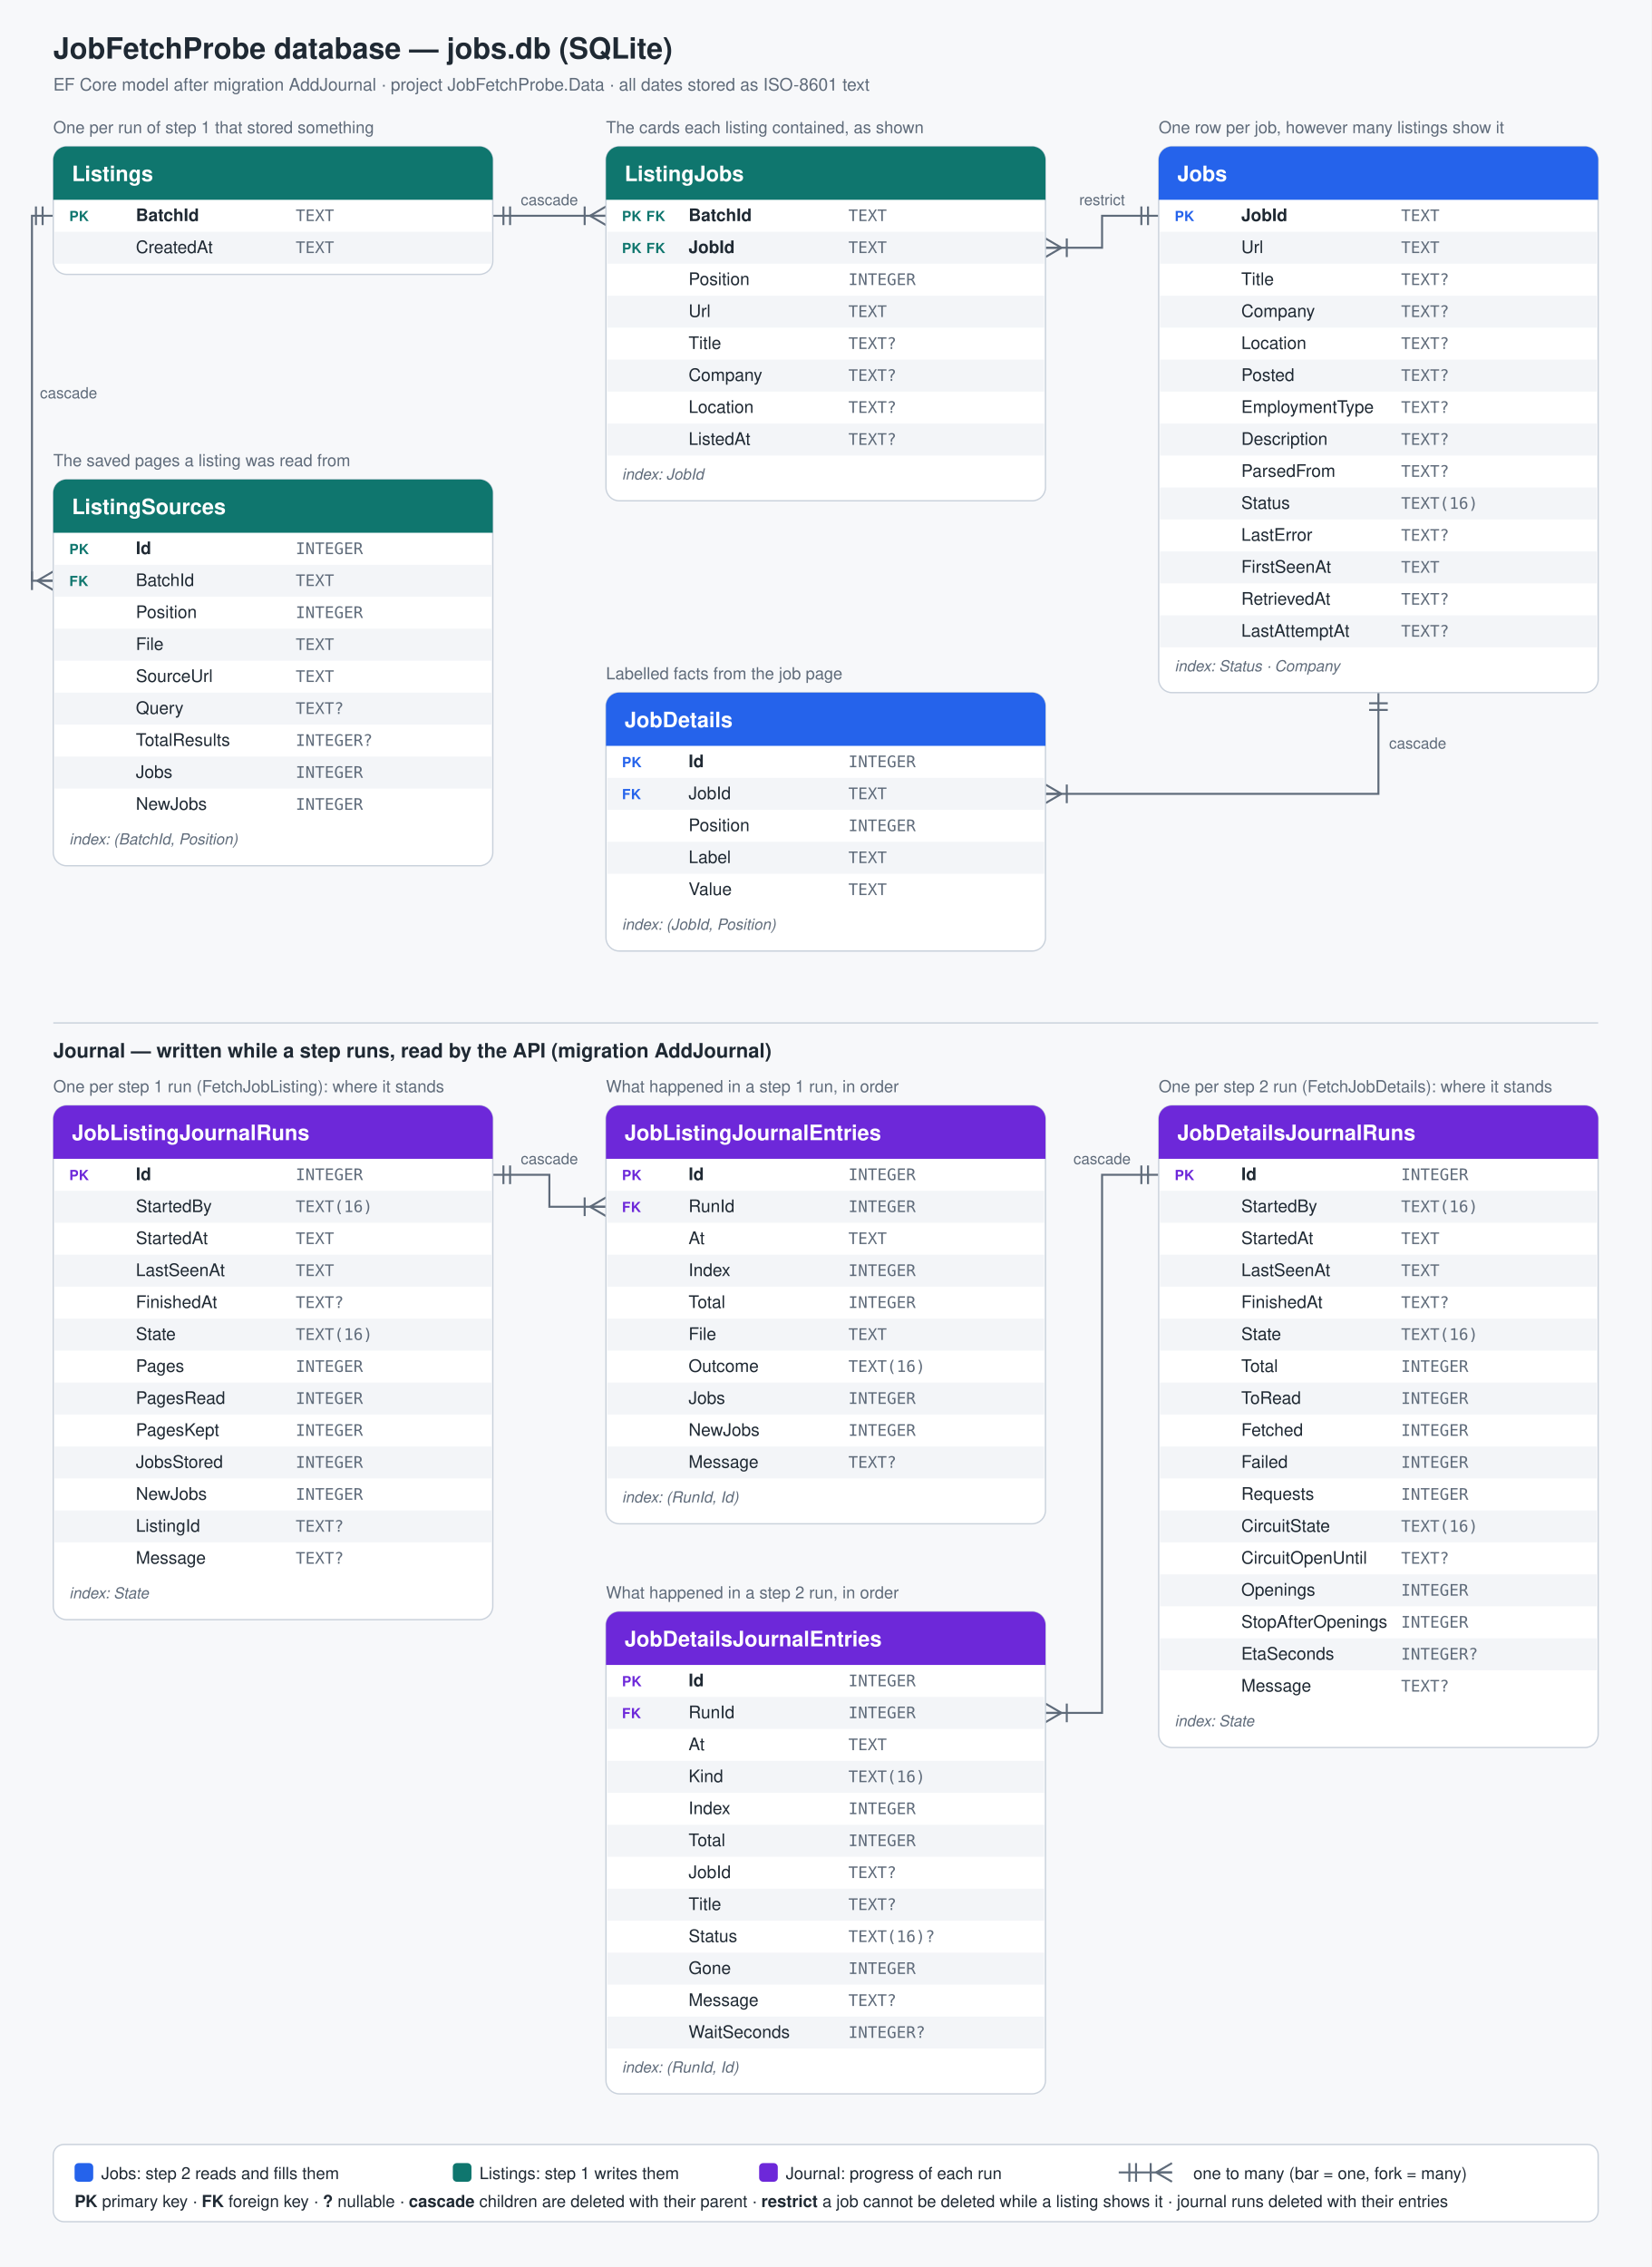
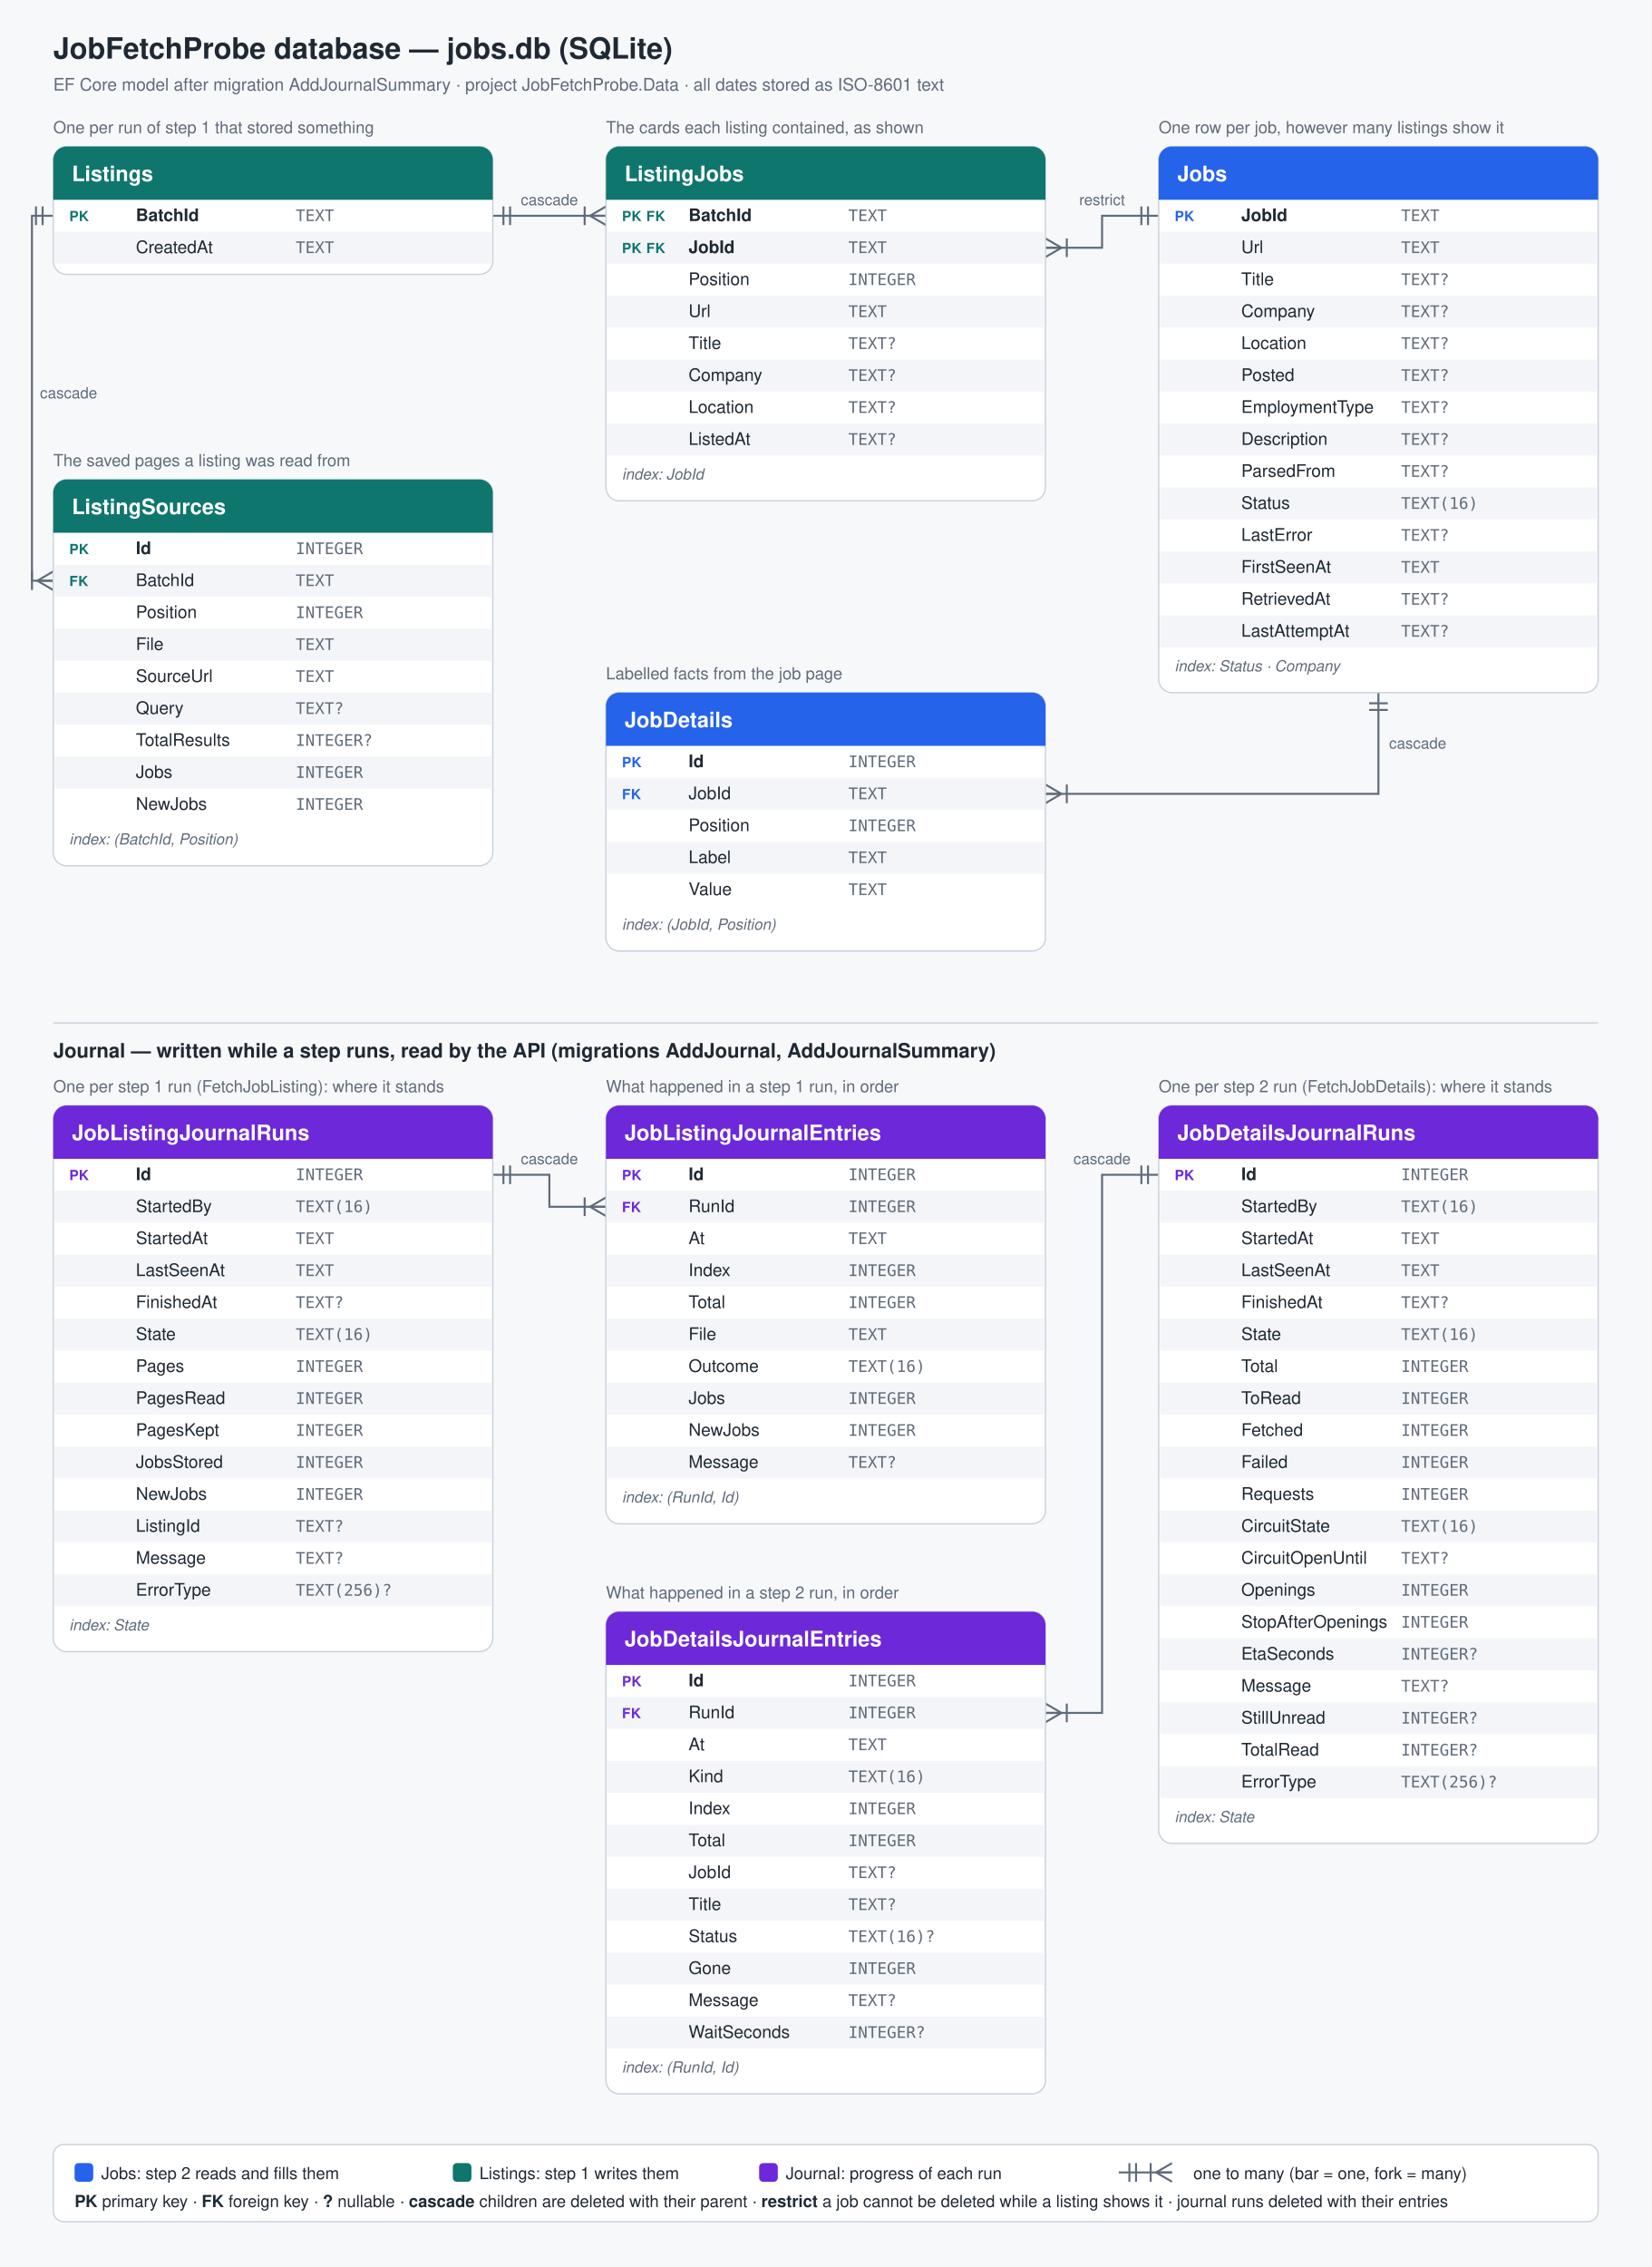
<svg xmlns="http://www.w3.org/2000/svg" width="1240" height="1702" viewBox="0 0 1240 1702" font-family="Segoe UI, -apple-system, Helvetica, Arial, sans-serif">
  <style>
.th{font-size:16px;font-weight:600;fill:#fff}
.col{font-size:13px;fill:#1f2933}.pk{font-weight:600}
.ty{font-size:12px;fill:#5f6b7a;font-family:Consolas,"SF Mono",Menlo,monospace}
.key{font-size:10.5px;font-weight:700;letter-spacing:.3px}
.idx{font-size:11.5px;fill:#5f6b7a;font-style:italic}
.note{font-size:12.5px;fill:#5f6b7a}
.rel{fill:none;stroke:#5f6b7a;stroke-width:1.5}
.rl{font-size:11.5px;fill:#5f6b7a}
.title{font-size:22px;font-weight:600;fill:#1f2933}.sub{font-size:13px;fill:#5f6b7a}
.lg{font-size:12.5px;fill:#1f2933}
</style>
  <rect width="1240" height="1702" fill="#f7f8fa" />
  <text x="40" y="44" class="title">JobFetchProbe database — jobs.db (SQLite)</text>
-   <text x="40" y="68" class="sub">EF Core model after migration AddJournal · project JobFetchProbe.Data · all dates stored as ISO-8601 text</text>
+   <text x="40" y="68" class="sub">EF Core model after migration AddJournalSummary · project JobFetchProbe.Data · all dates stored as ISO-8601 text</text>
  <line x1="40" y1="768" x2="1200" y2="768" stroke="#c9d1db" />
-   <text x="40" y="794" class="sub" style="font-weight:600;fill:#1f2933;font-size:15px">Journal — written while a step runs, read by the API (migration AddJournal)</text>
+   <text x="40" y="794" class="sub" style="font-weight:600;fill:#1f2933;font-size:15px">Journal — written while a step runs, read by the API (migrations AddJournal, AddJournalSummary)</text>
  <path d="M370 162.0H412.5V162.0H455" class="rel" />
  <path d="M378 155.0v14M383 155.0v14" class="rel" />
  <path d="M443 162.0L455 155.0M443 162.0L455 162.0M443 162.0L455 169.0" class="rel" />
  <path d="M439 155.0v14" class="rel" />
  <path d="M870 162.0H827.5V186.0H785" class="rel" />
  <path d="M862 155.0v14M857 155.0v14" class="rel" />
  <path d="M797 186.0L785 179.0M797 186.0L785 186.0M797 186.0L785 193.0" class="rel" />
  <path d="M801 179.0v14" class="rel" />
  <path d="M40 162.0H24V436.0H40" class="rel" />
  <path d="M32 155.0v14M27 155.0v14" class="rel" />
  <path d="M28 436.0L40 429.0M28 436.0L40 436.0M28 436.0L40 443.0" class="rel" />
  <path d="M24 429.0v14" class="rel" />
  <path d="M1035.0 520V596.0H785" class="rel" />
  <path d="M1028.0 528h14M1028.0 533h14" class="rel" />
  <path d="M797 596.0L785 589.0M797 596.0L785 596.0M797 596.0L785 603.0" class="rel" />
  <path d="M801 589.0v14" class="rel" />
  <path d="M370 882.0H412.5V906.0H455" class="rel" />
  <path d="M378 875.0v14M383 875.0v14" class="rel" />
  <path d="M443 906.0L455 899.0M443 906.0L455 906.0M443 906.0L455 913.0" class="rel" />
  <path d="M439 899.0v14" class="rel" />
  <path d="M870 882.0H827.5V1286.0H785" class="rel" />
  <path d="M862 875.0v14M857 875.0v14" class="rel" />
  <path d="M797 1286.0L785 1279.0M797 1286.0L785 1286.0M797 1286.0L785 1293.0" class="rel" />
  <path d="M801 1279.0v14" class="rel" />
  <g>
    <rect x="40" y="110" width="330" height="96" rx="10" fill="#ffffff" stroke="#c9d1db" />
    <path d="M40 120a10 10 0 0 1 10-10h310a10 10 0 0 1 10 10v30h-330z" fill="#0f766e" />
    <text x="54" y="136" class="th">Listings</text>
    <text x="52" y="166" class="key" fill="#0f766e">PK</text>
    <text x="102" y="166" class="col pk">BatchId</text>
    <text x="222" y="166" class="ty">TEXT</text>
    <rect x="41" y="174" width="328" height="24" fill="#f3f5f8" />
    <text x="102" y="190" class="col">CreatedAt</text>
    <text x="222" y="190" class="ty">TEXT</text>
    <text x="40" y="100" class="note">One per run of step 1 that stored something</text>
  </g>
  <g>
    <rect x="40" y="360" width="330" height="290" rx="10" fill="#ffffff" stroke="#c9d1db" />
    <path d="M40 370a10 10 0 0 1 10-10h310a10 10 0 0 1 10 10v30h-330z" fill="#0f766e" />
    <text x="54" y="386" class="th">ListingSources</text>
    <text x="52" y="416" class="key" fill="#0f766e">PK</text>
    <text x="102" y="416" class="col pk">Id</text>
    <text x="222" y="416" class="ty">INTEGER</text>
    <rect x="41" y="424" width="328" height="24" fill="#f3f5f8" />
    <text x="52" y="440" class="key" fill="#0f766e">FK</text>
    <text x="102" y="440" class="col">BatchId</text>
    <text x="222" y="440" class="ty">TEXT</text>
    <text x="102" y="464" class="col">Position</text>
    <text x="222" y="464" class="ty">INTEGER</text>
    <rect x="41" y="472" width="328" height="24" fill="#f3f5f8" />
    <text x="102" y="488" class="col">File</text>
    <text x="222" y="488" class="ty">TEXT</text>
    <text x="102" y="512" class="col">SourceUrl</text>
    <text x="222" y="512" class="ty">TEXT</text>
    <rect x="41" y="520" width="328" height="24" fill="#f3f5f8" />
    <text x="102" y="536" class="col">Query</text>
    <text x="222" y="536" class="ty">TEXT?</text>
    <text x="102" y="560" class="col">TotalResults</text>
    <text x="222" y="560" class="ty">INTEGER?</text>
    <rect x="41" y="568" width="328" height="24" fill="#f3f5f8" />
    <text x="102" y="584" class="col">Jobs</text>
    <text x="222" y="584" class="ty">INTEGER</text>
    <text x="102" y="608" class="col">NewJobs</text>
    <text x="222" y="608" class="ty">INTEGER</text>
    <text x="52" y="634" class="idx">index: (BatchId, Position)</text>
    <text x="40" y="350" class="note">The saved pages a listing was read from</text>
  </g>
  <g>
    <rect x="455" y="110" width="330" height="266" rx="10" fill="#ffffff" stroke="#c9d1db" />
    <path d="M455 120a10 10 0 0 1 10-10h310a10 10 0 0 1 10 10v30h-330z" fill="#0f766e" />
    <text x="469" y="136" class="th">ListingJobs</text>
    <text x="467" y="166" class="key" fill="#0f766e">PK FK</text>
    <text x="517" y="166" class="col pk">BatchId</text>
    <text x="637" y="166" class="ty">TEXT</text>
    <rect x="456" y="174" width="328" height="24" fill="#f3f5f8" />
    <text x="467" y="190" class="key" fill="#0f766e">PK FK</text>
    <text x="517" y="190" class="col pk">JobId</text>
    <text x="637" y="190" class="ty">TEXT</text>
    <text x="517" y="214" class="col">Position</text>
    <text x="637" y="214" class="ty">INTEGER</text>
    <rect x="456" y="222" width="328" height="24" fill="#f3f5f8" />
    <text x="517" y="238" class="col">Url</text>
    <text x="637" y="238" class="ty">TEXT</text>
    <text x="517" y="262" class="col">Title</text>
    <text x="637" y="262" class="ty">TEXT?</text>
    <rect x="456" y="270" width="328" height="24" fill="#f3f5f8" />
    <text x="517" y="286" class="col">Company</text>
    <text x="637" y="286" class="ty">TEXT?</text>
    <text x="517" y="310" class="col">Location</text>
    <text x="637" y="310" class="ty">TEXT?</text>
    <rect x="456" y="318" width="328" height="24" fill="#f3f5f8" />
    <text x="517" y="334" class="col">ListedAt</text>
    <text x="637" y="334" class="ty">TEXT?</text>
    <text x="467" y="360" class="idx">index: JobId</text>
    <text x="455" y="100" class="note">The cards each listing contained, as shown</text>
  </g>
  <g>
    <rect x="870" y="110" width="330" height="410" rx="10" fill="#ffffff" stroke="#c9d1db" />
    <path d="M870 120a10 10 0 0 1 10-10h310a10 10 0 0 1 10 10v30h-330z" fill="#2563eb" />
    <text x="884" y="136" class="th">Jobs</text>
    <text x="882" y="166" class="key" fill="#2563eb">PK</text>
    <text x="932" y="166" class="col pk">JobId</text>
    <text x="1052" y="166" class="ty">TEXT</text>
    <rect x="871" y="174" width="328" height="24" fill="#f3f5f8" />
    <text x="932" y="190" class="col">Url</text>
    <text x="1052" y="190" class="ty">TEXT</text>
    <text x="932" y="214" class="col">Title</text>
    <text x="1052" y="214" class="ty">TEXT?</text>
    <rect x="871" y="222" width="328" height="24" fill="#f3f5f8" />
    <text x="932" y="238" class="col">Company</text>
    <text x="1052" y="238" class="ty">TEXT?</text>
    <text x="932" y="262" class="col">Location</text>
    <text x="1052" y="262" class="ty">TEXT?</text>
    <rect x="871" y="270" width="328" height="24" fill="#f3f5f8" />
    <text x="932" y="286" class="col">Posted</text>
    <text x="1052" y="286" class="ty">TEXT?</text>
    <text x="932" y="310" class="col">EmploymentType</text>
    <text x="1052" y="310" class="ty">TEXT?</text>
    <rect x="871" y="318" width="328" height="24" fill="#f3f5f8" />
    <text x="932" y="334" class="col">Description</text>
    <text x="1052" y="334" class="ty">TEXT?</text>
    <text x="932" y="358" class="col">ParsedFrom</text>
    <text x="1052" y="358" class="ty">TEXT?</text>
    <rect x="871" y="366" width="328" height="24" fill="#f3f5f8" />
    <text x="932" y="382" class="col">Status</text>
    <text x="1052" y="382" class="ty">TEXT(16)</text>
    <text x="932" y="406" class="col">LastError</text>
    <text x="1052" y="406" class="ty">TEXT?</text>
    <rect x="871" y="414" width="328" height="24" fill="#f3f5f8" />
    <text x="932" y="430" class="col">FirstSeenAt</text>
    <text x="1052" y="430" class="ty">TEXT</text>
    <text x="932" y="454" class="col">RetrievedAt</text>
    <text x="1052" y="454" class="ty">TEXT?</text>
    <rect x="871" y="462" width="328" height="24" fill="#f3f5f8" />
    <text x="932" y="478" class="col">LastAttemptAt</text>
    <text x="1052" y="478" class="ty">TEXT?</text>
    <text x="882" y="504" class="idx">index: Status · Company</text>
    <text x="870" y="100" class="note">One row per job, however many listings show it</text>
  </g>
  <g>
    <rect x="455" y="520" width="330" height="194" rx="10" fill="#ffffff" stroke="#c9d1db" />
    <path d="M455 530a10 10 0 0 1 10-10h310a10 10 0 0 1 10 10v30h-330z" fill="#2563eb" />
    <text x="469" y="546" class="th">JobDetails</text>
    <text x="467" y="576" class="key" fill="#2563eb">PK</text>
    <text x="517" y="576" class="col pk">Id</text>
    <text x="637" y="576" class="ty">INTEGER</text>
    <rect x="456" y="584" width="328" height="24" fill="#f3f5f8" />
    <text x="467" y="600" class="key" fill="#2563eb">FK</text>
    <text x="517" y="600" class="col">JobId</text>
    <text x="637" y="600" class="ty">TEXT</text>
    <text x="517" y="624" class="col">Position</text>
    <text x="637" y="624" class="ty">INTEGER</text>
    <rect x="456" y="632" width="328" height="24" fill="#f3f5f8" />
    <text x="517" y="648" class="col">Label</text>
    <text x="637" y="648" class="ty">TEXT</text>
    <text x="517" y="672" class="col">Value</text>
    <text x="637" y="672" class="ty">TEXT</text>
    <text x="467" y="698" class="idx">index: (JobId, Position)</text>
    <text x="455" y="510" class="note">Labelled facts from the job page</text>
  </g>
  <g>
-     <rect x="40" y="830" width="330" height="386" rx="10" fill="#ffffff" stroke="#c9d1db" />
+     <rect x="40" y="830" width="330" height="410" rx="10" fill="#ffffff" stroke="#c9d1db" />
    <path d="M40 840a10 10 0 0 1 10-10h310a10 10 0 0 1 10 10v30h-330z" fill="#6d28d9" />
    <text x="54" y="856" class="th">JobListingJournalRuns</text>
    <text x="52" y="886" class="key" fill="#6d28d9">PK</text>
    <text x="102" y="886" class="col pk">Id</text>
    <text x="222" y="886" class="ty">INTEGER</text>
    <rect x="41" y="894" width="328" height="24" fill="#f3f5f8" />
    <text x="102" y="910" class="col">StartedBy</text>
    <text x="222" y="910" class="ty">TEXT(16)</text>
    <text x="102" y="934" class="col">StartedAt</text>
    <text x="222" y="934" class="ty">TEXT</text>
    <rect x="41" y="942" width="328" height="24" fill="#f3f5f8" />
    <text x="102" y="958" class="col">LastSeenAt</text>
    <text x="222" y="958" class="ty">TEXT</text>
    <text x="102" y="982" class="col">FinishedAt</text>
    <text x="222" y="982" class="ty">TEXT?</text>
    <rect x="41" y="990" width="328" height="24" fill="#f3f5f8" />
    <text x="102" y="1006" class="col">State</text>
    <text x="222" y="1006" class="ty">TEXT(16)</text>
    <text x="102" y="1030" class="col">Pages</text>
    <text x="222" y="1030" class="ty">INTEGER</text>
    <rect x="41" y="1038" width="328" height="24" fill="#f3f5f8" />
    <text x="102" y="1054" class="col">PagesRead</text>
    <text x="222" y="1054" class="ty">INTEGER</text>
    <text x="102" y="1078" class="col">PagesKept</text>
    <text x="222" y="1078" class="ty">INTEGER</text>
    <rect x="41" y="1086" width="328" height="24" fill="#f3f5f8" />
    <text x="102" y="1102" class="col">JobsStored</text>
    <text x="222" y="1102" class="ty">INTEGER</text>
    <text x="102" y="1126" class="col">NewJobs</text>
    <text x="222" y="1126" class="ty">INTEGER</text>
    <rect x="41" y="1134" width="328" height="24" fill="#f3f5f8" />
    <text x="102" y="1150" class="col">ListingId</text>
    <text x="222" y="1150" class="ty">TEXT?</text>
    <text x="102" y="1174" class="col">Message</text>
    <text x="222" y="1174" class="ty">TEXT?</text>
-     <text x="52" y="1200" class="idx">index: State</text>
+     <rect x="41" y="1182" width="328" height="24" fill="#f3f5f8" />
+     <text x="102" y="1198" class="col">ErrorType</text>
+     <text x="222" y="1198" class="ty">TEXT(256)?</text>
+     <text x="52" y="1224" class="idx">index: State</text>
    <text x="40" y="820" class="note">One per step 1 run (FetchJobListing): where it stands</text>
  </g>
  <g>
    <rect x="455" y="830" width="330" height="314" rx="10" fill="#ffffff" stroke="#c9d1db" />
    <path d="M455 840a10 10 0 0 1 10-10h310a10 10 0 0 1 10 10v30h-330z" fill="#6d28d9" />
    <text x="469" y="856" class="th">JobListingJournalEntries</text>
    <text x="467" y="886" class="key" fill="#6d28d9">PK</text>
    <text x="517" y="886" class="col pk">Id</text>
    <text x="637" y="886" class="ty">INTEGER</text>
    <rect x="456" y="894" width="328" height="24" fill="#f3f5f8" />
    <text x="467" y="910" class="key" fill="#6d28d9">FK</text>
    <text x="517" y="910" class="col">RunId</text>
    <text x="637" y="910" class="ty">INTEGER</text>
    <text x="517" y="934" class="col">At</text>
    <text x="637" y="934" class="ty">TEXT</text>
    <rect x="456" y="942" width="328" height="24" fill="#f3f5f8" />
    <text x="517" y="958" class="col">Index</text>
    <text x="637" y="958" class="ty">INTEGER</text>
    <text x="517" y="982" class="col">Total</text>
    <text x="637" y="982" class="ty">INTEGER</text>
    <rect x="456" y="990" width="328" height="24" fill="#f3f5f8" />
    <text x="517" y="1006" class="col">File</text>
    <text x="637" y="1006" class="ty">TEXT</text>
    <text x="517" y="1030" class="col">Outcome</text>
    <text x="637" y="1030" class="ty">TEXT(16)</text>
    <rect x="456" y="1038" width="328" height="24" fill="#f3f5f8" />
    <text x="517" y="1054" class="col">Jobs</text>
    <text x="637" y="1054" class="ty">INTEGER</text>
    <text x="517" y="1078" class="col">NewJobs</text>
    <text x="637" y="1078" class="ty">INTEGER</text>
    <rect x="456" y="1086" width="328" height="24" fill="#f3f5f8" />
    <text x="517" y="1102" class="col">Message</text>
    <text x="637" y="1102" class="ty">TEXT?</text>
    <text x="467" y="1128" class="idx">index: (RunId, Id)</text>
    <text x="455" y="820" class="note">What happened in a step 1 run, in order</text>
  </g>
  <g>
-     <rect x="870" y="830" width="330" height="482" rx="10" fill="#ffffff" stroke="#c9d1db" />
+     <rect x="870" y="830" width="330" height="554" rx="10" fill="#ffffff" stroke="#c9d1db" />
    <path d="M870 840a10 10 0 0 1 10-10h310a10 10 0 0 1 10 10v30h-330z" fill="#6d28d9" />
    <text x="884" y="856" class="th">JobDetailsJournalRuns</text>
    <text x="882" y="886" class="key" fill="#6d28d9">PK</text>
    <text x="932" y="886" class="col pk">Id</text>
    <text x="1052" y="886" class="ty">INTEGER</text>
    <rect x="871" y="894" width="328" height="24" fill="#f3f5f8" />
    <text x="932" y="910" class="col">StartedBy</text>
    <text x="1052" y="910" class="ty">TEXT(16)</text>
    <text x="932" y="934" class="col">StartedAt</text>
    <text x="1052" y="934" class="ty">TEXT</text>
    <rect x="871" y="942" width="328" height="24" fill="#f3f5f8" />
    <text x="932" y="958" class="col">LastSeenAt</text>
    <text x="1052" y="958" class="ty">TEXT</text>
    <text x="932" y="982" class="col">FinishedAt</text>
    <text x="1052" y="982" class="ty">TEXT?</text>
    <rect x="871" y="990" width="328" height="24" fill="#f3f5f8" />
    <text x="932" y="1006" class="col">State</text>
    <text x="1052" y="1006" class="ty">TEXT(16)</text>
    <text x="932" y="1030" class="col">Total</text>
    <text x="1052" y="1030" class="ty">INTEGER</text>
    <rect x="871" y="1038" width="328" height="24" fill="#f3f5f8" />
    <text x="932" y="1054" class="col">ToRead</text>
    <text x="1052" y="1054" class="ty">INTEGER</text>
    <text x="932" y="1078" class="col">Fetched</text>
    <text x="1052" y="1078" class="ty">INTEGER</text>
    <rect x="871" y="1086" width="328" height="24" fill="#f3f5f8" />
    <text x="932" y="1102" class="col">Failed</text>
    <text x="1052" y="1102" class="ty">INTEGER</text>
    <text x="932" y="1126" class="col">Requests</text>
    <text x="1052" y="1126" class="ty">INTEGER</text>
    <rect x="871" y="1134" width="328" height="24" fill="#f3f5f8" />
    <text x="932" y="1150" class="col">CircuitState</text>
    <text x="1052" y="1150" class="ty">TEXT(16)</text>
    <text x="932" y="1174" class="col">CircuitOpenUntil</text>
    <text x="1052" y="1174" class="ty">TEXT?</text>
    <rect x="871" y="1182" width="328" height="24" fill="#f3f5f8" />
    <text x="932" y="1198" class="col">Openings</text>
    <text x="1052" y="1198" class="ty">INTEGER</text>
    <text x="932" y="1222" class="col">StopAfterOpenings</text>
    <text x="1052" y="1222" class="ty">INTEGER</text>
    <rect x="871" y="1230" width="328" height="24" fill="#f3f5f8" />
    <text x="932" y="1246" class="col">EtaSeconds</text>
    <text x="1052" y="1246" class="ty">INTEGER?</text>
    <text x="932" y="1270" class="col">Message</text>
    <text x="1052" y="1270" class="ty">TEXT?</text>
-     <text x="882" y="1296" class="idx">index: State</text>
+     <rect x="871" y="1278" width="328" height="24" fill="#f3f5f8" />
+     <text x="932" y="1294" class="col">StillUnread</text>
+     <text x="1052" y="1294" class="ty">INTEGER?</text>
+     <text x="932" y="1318" class="col">TotalRead</text>
+     <text x="1052" y="1318" class="ty">INTEGER?</text>
+     <rect x="871" y="1326" width="328" height="24" fill="#f3f5f8" />
+     <text x="932" y="1342" class="col">ErrorType</text>
+     <text x="1052" y="1342" class="ty">TEXT(256)?</text>
+     <text x="882" y="1368" class="idx">index: State</text>
    <text x="870" y="820" class="note">One per step 2 run (FetchJobDetails): where it stands</text>
  </g>
  <g>
    <rect x="455" y="1210" width="330" height="362" rx="10" fill="#ffffff" stroke="#c9d1db" />
    <path d="M455 1220a10 10 0 0 1 10-10h310a10 10 0 0 1 10 10v30h-330z" fill="#6d28d9" />
    <text x="469" y="1236" class="th">JobDetailsJournalEntries</text>
    <text x="467" y="1266" class="key" fill="#6d28d9">PK</text>
    <text x="517" y="1266" class="col pk">Id</text>
    <text x="637" y="1266" class="ty">INTEGER</text>
    <rect x="456" y="1274" width="328" height="24" fill="#f3f5f8" />
    <text x="467" y="1290" class="key" fill="#6d28d9">FK</text>
    <text x="517" y="1290" class="col">RunId</text>
    <text x="637" y="1290" class="ty">INTEGER</text>
    <text x="517" y="1314" class="col">At</text>
    <text x="637" y="1314" class="ty">TEXT</text>
    <rect x="456" y="1322" width="328" height="24" fill="#f3f5f8" />
    <text x="517" y="1338" class="col">Kind</text>
    <text x="637" y="1338" class="ty">TEXT(16)</text>
    <text x="517" y="1362" class="col">Index</text>
    <text x="637" y="1362" class="ty">INTEGER</text>
    <rect x="456" y="1370" width="328" height="24" fill="#f3f5f8" />
    <text x="517" y="1386" class="col">Total</text>
    <text x="637" y="1386" class="ty">INTEGER</text>
    <text x="517" y="1410" class="col">JobId</text>
    <text x="637" y="1410" class="ty">TEXT?</text>
    <rect x="456" y="1418" width="328" height="24" fill="#f3f5f8" />
    <text x="517" y="1434" class="col">Title</text>
    <text x="637" y="1434" class="ty">TEXT?</text>
    <text x="517" y="1458" class="col">Status</text>
    <text x="637" y="1458" class="ty">TEXT(16)?</text>
    <rect x="456" y="1466" width="328" height="24" fill="#f3f5f8" />
    <text x="517" y="1482" class="col">Gone</text>
    <text x="637" y="1482" class="ty">INTEGER</text>
    <text x="517" y="1506" class="col">Message</text>
    <text x="637" y="1506" class="ty">TEXT?</text>
    <rect x="456" y="1514" width="328" height="24" fill="#f3f5f8" />
    <text x="517" y="1530" class="col">WaitSeconds</text>
    <text x="637" y="1530" class="ty">INTEGER?</text>
    <text x="467" y="1556" class="idx">index: (RunId, Id)</text>
    <text x="455" y="1200" class="note">What happened in a step 2 run, in order</text>
  </g>
  <text x="412.5" y="154.0" class="rl" text-anchor="middle">cascade</text>
  <text x="827.5" y="154.0" class="rl" text-anchor="middle">restrict</text>
  <text x="1043.0" y="562.0" class="rl" text-anchor="start">cascade</text>
  <text x="412.5" y="874.0" class="rl" text-anchor="middle">cascade</text>
  <text x="827.5" y="874.0" class="rl" text-anchor="middle">cascade</text>
  <text x="30" y="299.0" class="rl" text-anchor="start">cascade</text>
  <g transform="translate(40,1632)">
    <rect x="0" y="-22" width="1160" height="58" rx="8" fill="#fff" stroke="#c9d1db" />
    <rect x="16" y="-8" width="14" height="14" rx="3" fill="#2563eb" />
    <text x="36" y="4" class="lg">Jobs: step 2 reads and fills them</text>
    <rect x="300" y="-8" width="14" height="14" rx="3" fill="#0f766e" />
    <text x="320" y="4" class="lg">Listings: step 1 writes them</text>
    <rect x="530" y="-8" width="14" height="14" rx="3" fill="#6d28d9" />
    <text x="550" y="4" class="lg">Journal: progress of each run</text>
    <path d="M800 -1h40" class="rel" />
    <path d="M808 -8v14M813 -8v14" class="rel" />
    <path d="M828 -1L840 -8M828 -1L840 -1M828 -1L840 6" class="rel" />
    <path d="M824 -8v14" class="rel" />
    <text x="856" y="4" class="lg">one to many (bar = one, fork = many)</text>
    <text x="16" y="25" class="lg">
      <tspan font-weight="700">PK</tspan> primary key · <tspan font-weight="700">FK</tspan> foreign key · <tspan font-weight="700">?</tspan> nullable · <tspan font-weight="700">cascade</tspan> children are deleted with their parent · <tspan font-weight="700">restrict</tspan> a job cannot be deleted while a listing shows it · journal runs deleted with their entries</text>
  </g>
</svg>
